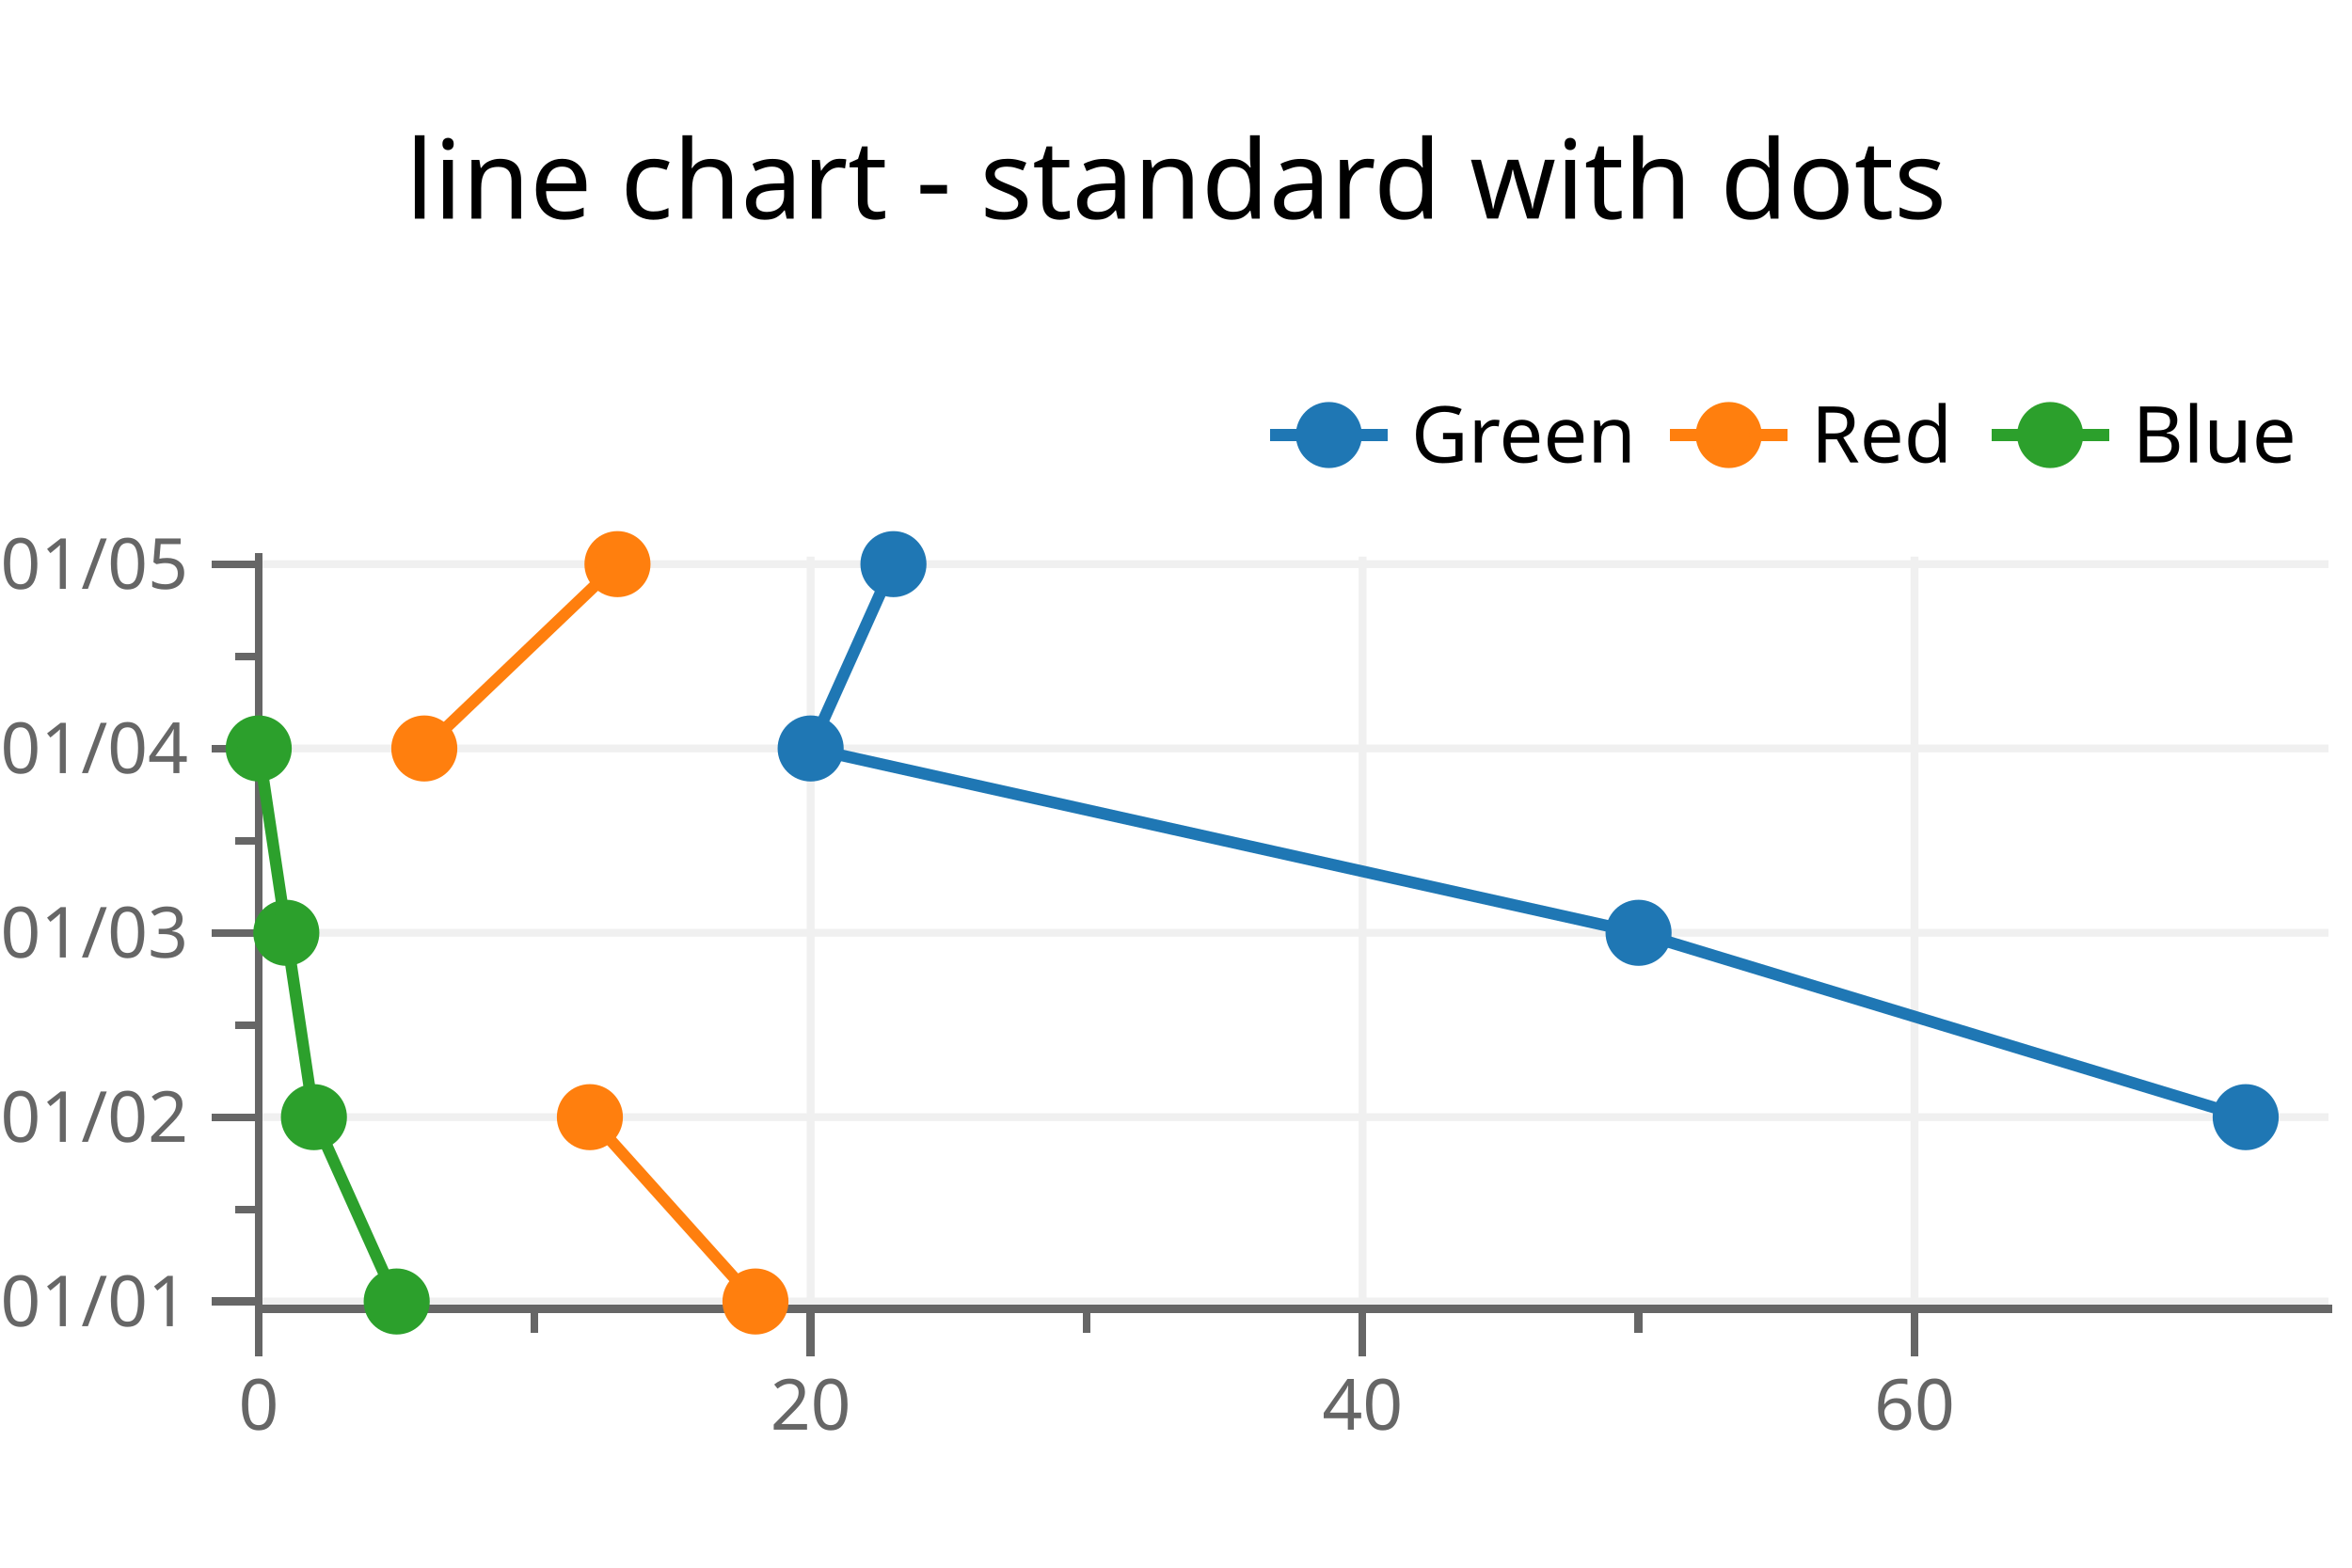
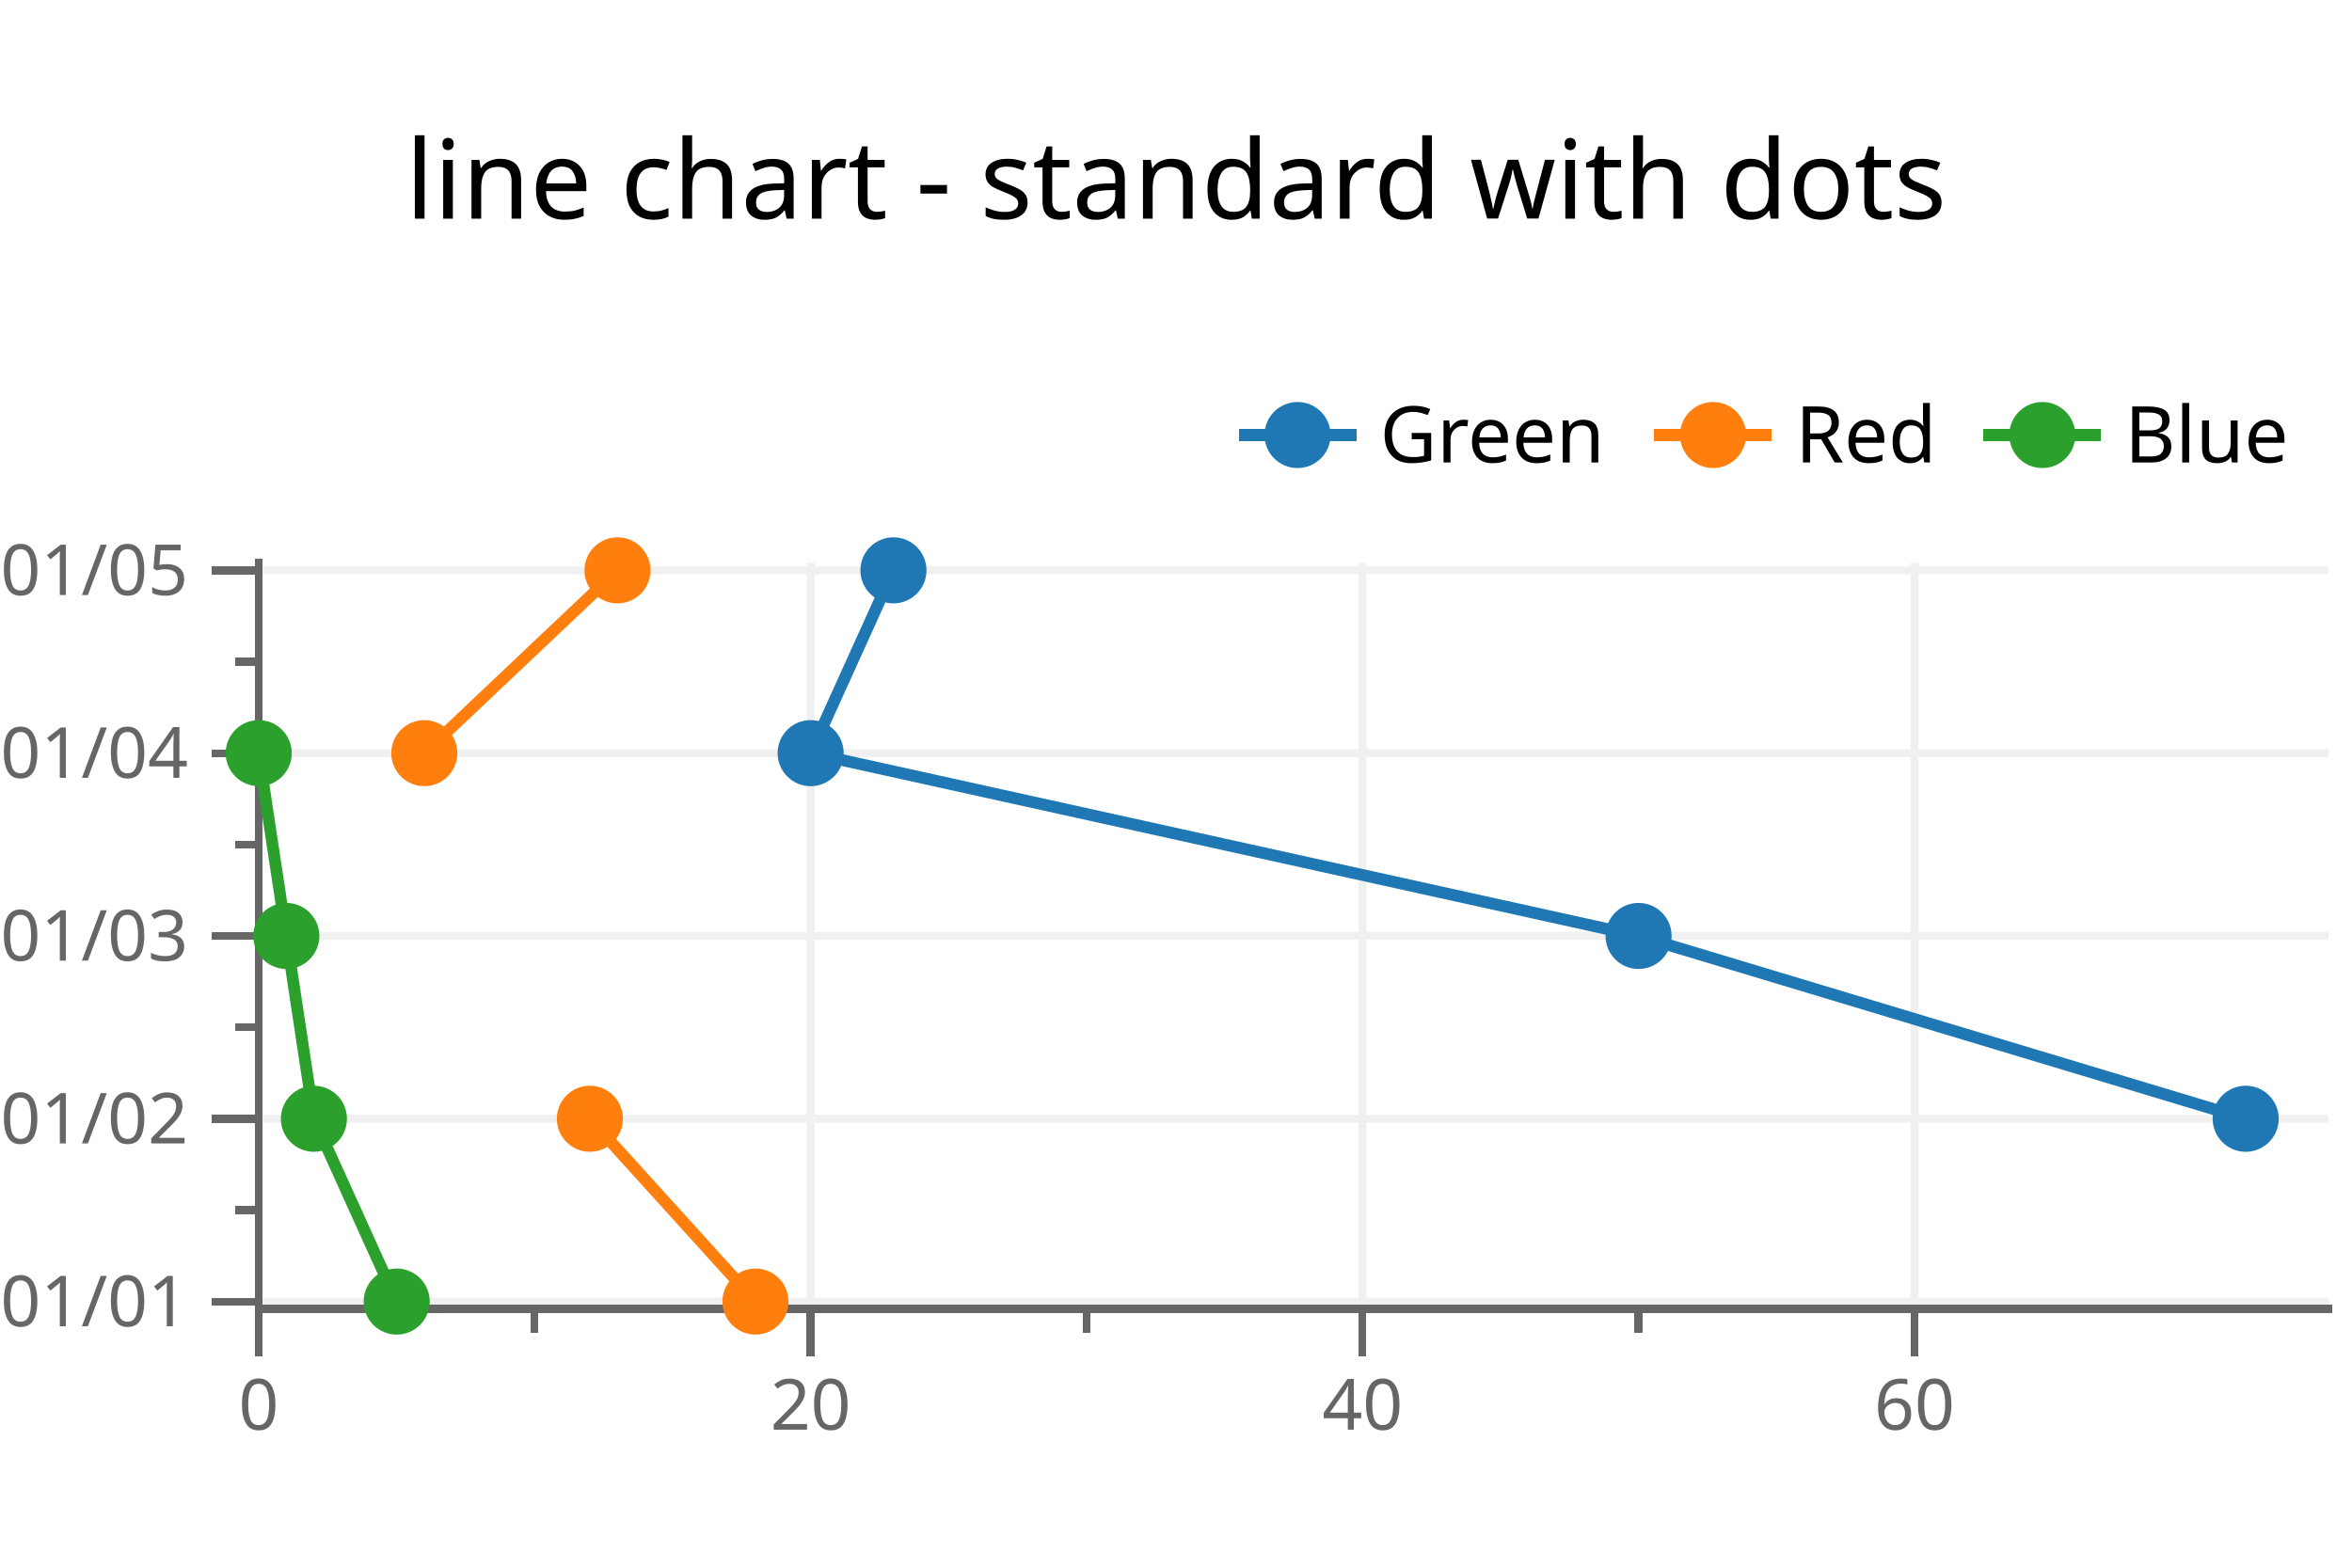
<svg xmlns="http://www.w3.org/2000/svg" contentScriptType="text/ecmascript" width="300" zoomAndPan="magnify" contentStyleType="text/css" viewBox="0 0 300 200" height="200" preserveAspectRatio="xMidYMid meet" version="1.0">
  <g id="canvas" />
  <g font-size="10px" fill="none" width="300" style="-webkit-touch-callout: none; -webkit-user-select: none; -khtml-user-select: none; -moz-user-select: none; -ms-user-select: none; user-select: none;" font-family="sans-serif" height="200" stroke="none" stroke-width="1.5">
    <defs />
    <g>
      <g transform="translate(3,3)">
-         <g transform="translate(50.5,0)">
+         <g transform="translate(40,0)">
          <g transform="translate(4,4)">
-             <text fill="rgb(0,0,0)" dy=".35em" style="font-family: sans-serif; font-style: normal; font-variant: normal; font-weight: normal; font-size: 14px; " pointer-events="none" transform="translate(92.5,16)" text-anchor="middle">
+             <text fill="rgb(0,0,0)" dy=".35em" style="font-family: sans-serif; font-style: normal; font-variant: normal; font-weight: normal; font-size: 14px; " pointer-events="none" transform="translate(103,16)" text-anchor="middle">
                            line chart - standard with dots
                        </text>
          </g>
        </g>
      </g>
      <g transform="translate(3,3)">
        <g clip-path="url(#hk)">
          <clipPath id="hk">
            <rect x="0" width="294" height="25" y="40" />
          </clipPath>
          <g transform="translate(0,40)">
            <g transform="translate(5,5)">
-               <g transform="translate(154,0)">
+               <g transform="translate(150,0)">
                <g>
                  <g>
                    <g>
                      <g>
                        <line cursor="pointer" x1="0" x2="15" y1="7.5" y2="7.5" shape-rendering="crispEdges" stroke="rgb(31,119,180)" pointer-events="none" />
                      </g>
                      <g>
                        <circle cursor="pointer" fill="rgb(31,119,180)" r="3.464" cx="7.5" cy="7.5" stroke="rgb(31,119,180)" pointer-events="none" />
                      </g>
                    </g>
                  </g>
                  <g>
                    <text fill="rgb(0,0,0)" dy=".35em" x="3" pointer-events="none" transform="translate(15,7.5)" cursor="pointer">
                                            Green
                                        </text>
                  </g>
                </g>
-                 <g transform="translate(51,0)">
+                 <g transform="translate(53,0)">
                  <g>
                    <g>
                      <g>
                        <line cursor="pointer" x1="0" x2="15" y1="7.5" y2="7.5" shape-rendering="crispEdges" stroke="rgb(255,127,14)" pointer-events="none" />
                      </g>
                      <g>
                        <circle cursor="pointer" fill="rgb(255,127,14)" r="3.464" cx="7.5" cy="7.5" stroke="rgb(255,127,14)" pointer-events="none" />
                      </g>
                    </g>
                  </g>
                  <g>
                    <text fill="rgb(0,0,0)" dy=".35em" x="3" pointer-events="none" transform="translate(15,7.5)" cursor="pointer">
                                            Red
                                        </text>
                  </g>
                </g>
-                 <g transform="translate(92,0)">
+                 <g transform="translate(95,0)">
                  <g>
                    <g>
                      <g>
                        <line cursor="pointer" x1="0" x2="15" y1="7.5" y2="7.5" shape-rendering="crispEdges" stroke="rgb(44,160,44)" pointer-events="none" />
                      </g>
                      <g>
                        <circle cursor="pointer" fill="rgb(44,160,44)" r="3.464" cx="7.5" cy="7.5" stroke="rgb(44,160,44)" pointer-events="none" />
                      </g>
                    </g>
                  </g>
                  <g>
                    <text fill="rgb(0,0,0)" dy=".35em" x="3" pointer-events="none" transform="translate(15,7.5)" cursor="pointer">
                                            Blue
                                        </text>
                  </g>
                </g>
              </g>
            </g>
          </g>
        </g>
      </g>
      <g transform="translate(3,3)">
        <g transform="translate(0,65)">
-           <g transform="translate(0,3.01)">
-             <g transform="translate(30,-7.105427357601002e-15)" />
-           </g>
-           <g transform="translate(0,3.01)">
-             <line x1="30" x2="30" y1="0" y2="95.99" stroke="rgb(240,240,240)" stroke-width="1" pointer-events="none" />
-             <line x1="100.4" x2="100.4" y1="0" y2="95.99" stroke="rgb(240,240,240)" stroke-width="1" pointer-events="none" />
-             <line x1="170.8" x2="170.8" y1="0" y2="95.99" stroke="rgb(240,240,240)" stroke-width="1" pointer-events="none" />
-             <line x1="241.2" x2="241.2" y1="0" y2="95.99" stroke="rgb(240,240,240)" stroke-width="1" pointer-events="none" />
-           </g>
-           <g transform="translate(0,3.01)">
-             <line x1="30" x2="294" y1="95.03" y2="95.03" stroke="rgb(240,240,240)" stroke-width="1" pointer-events="none" />
-             <line x1="30" x2="294" y1="71.513" y2="71.513" stroke="rgb(240,240,240)" stroke-width="1" pointer-events="none" />
-             <line x1="30" x2="294" y1="47.995" y2="47.995" stroke="rgb(240,240,240)" stroke-width="1" pointer-events="none" />
-             <line x1="30" x2="294" y1="24.477" y2="24.477" stroke="rgb(240,240,240)" stroke-width="1" pointer-events="none" />
-             <line x1="30" x2="294" y1="0.96" y2="0.96" stroke="rgb(240,240,240)" stroke-width="1" pointer-events="none" />
-           </g>
-           <g transform="translate(0,3.01)">
-             <g transform="translate(0,-7.105427357601002e-15)">
-               <g transform="translate(0,0.9599)">
-                 <g>
-                   <line x1="24" x2="30" y1="94.07" y2="94.07" shape-rendering="crispEdges" stroke="rgb(102,102,102)" stroke-width="1" pointer-events="none" />
-                 </g>
-                 <g>
-                   <line x1="27" x2="30" y1="82.311" y2="82.311" shape-rendering="crispEdges" stroke="rgb(102,102,102)" stroke-width="1" pointer-events="none" />
-                 </g>
-                 <g>
-                   <text x="-3" transform="translate(24,94.0702)" fill="rgb(102,102,102)" text-anchor="end" style="font-family: sans-serif; font-style: normal; font-variant: normal; font-weight: normal; font-size: 9px; " dy=".35em" pointer-events="none">
+           <g transform="translate(0,3.81)">
+             <g transform="translate(30,0)" />
+           </g>
+           <g transform="translate(0,3.81)">
+             <line x1="30" x2="30" y1="0" y2="95.19" stroke="rgb(240,240,240)" stroke-width="1" pointer-events="none" />
+             <line x1="100.4" x2="100.4" y1="0" y2="95.19" stroke="rgb(240,240,240)" stroke-width="1" pointer-events="none" />
+             <line x1="170.8" x2="170.8" y1="0" y2="95.19" stroke="rgb(240,240,240)" stroke-width="1" pointer-events="none" />
+             <line x1="241.2" x2="241.2" y1="0" y2="95.19" stroke="rgb(240,240,240)" stroke-width="1" pointer-events="none" />
+           </g>
+           <g transform="translate(0,3.81)">
+             <line x1="30" x2="294" y1="94.238" y2="94.238" stroke="rgb(240,240,240)" stroke-width="1" pointer-events="none" />
+             <line x1="30" x2="294" y1="70.917" y2="70.917" stroke="rgb(240,240,240)" stroke-width="1" pointer-events="none" />
+             <line x1="30" x2="294" y1="47.595" y2="47.595" stroke="rgb(240,240,240)" stroke-width="1" pointer-events="none" />
+             <line x1="30" x2="294" y1="24.273" y2="24.273" stroke="rgb(240,240,240)" stroke-width="1" pointer-events="none" />
+             <line x1="30" x2="294" y1="0.952" y2="0.952" stroke="rgb(240,240,240)" stroke-width="1" pointer-events="none" />
+           </g>
+           <g transform="translate(0,3.81)">
+             <g>
+               <g transform="translate(0,0.9519)">
+                 <g>
+                   <line x1="24" x2="30" y1="93.286" y2="93.286" shape-rendering="crispEdges" stroke="rgb(102,102,102)" stroke-width="1" pointer-events="none" />
+                 </g>
+                 <g>
+                   <line x1="27" x2="30" y1="81.625" y2="81.625" shape-rendering="crispEdges" stroke="rgb(102,102,102)" stroke-width="1" pointer-events="none" />
+                 </g>
+                 <g>
+                   <text x="-3" transform="translate(24,93.2862)" fill="rgb(102,102,102)" text-anchor="end" style="font-family: sans-serif; font-style: normal; font-variant: normal; font-weight: normal; font-size: 9px; " dy=".35em" pointer-events="none">
                                        01/01
                                    </text>
                </g>
                <g>
-                   <line x1="24" x2="30" y1="70.553" y2="70.553" shape-rendering="crispEdges" stroke="rgb(102,102,102)" stroke-width="1" pointer-events="none" />
-                 </g>
-                 <g>
-                   <line x1="27" x2="30" y1="58.794" y2="58.794" shape-rendering="crispEdges" stroke="rgb(102,102,102)" stroke-width="1" pointer-events="none" />
-                 </g>
-                 <g>
-                   <text x="-3" transform="translate(24,70.55265)" fill="rgb(102,102,102)" text-anchor="end" style="font-family: sans-serif; font-style: normal; font-variant: normal; font-weight: normal; font-size: 9px; " dy=".35em" pointer-events="none">
+                   <line x1="24" x2="30" y1="69.965" y2="69.965" shape-rendering="crispEdges" stroke="rgb(102,102,102)" stroke-width="1" pointer-events="none" />
+                 </g>
+                 <g>
+                   <line x1="27" x2="30" y1="58.304" y2="58.304" shape-rendering="crispEdges" stroke="rgb(102,102,102)" stroke-width="1" pointer-events="none" />
+                 </g>
+                 <g>
+                   <text x="-3" transform="translate(24,69.96465)" fill="rgb(102,102,102)" text-anchor="end" style="font-family: sans-serif; font-style: normal; font-variant: normal; font-weight: normal; font-size: 9px; " dy=".35em" pointer-events="none">
                                        01/02
                                    </text>
                </g>
                <g>
-                   <line x1="24" x2="30" y1="47.035" y2="47.035" shape-rendering="crispEdges" stroke="rgb(102,102,102)" stroke-width="1" pointer-events="none" />
-                 </g>
-                 <g>
-                   <line x1="27" x2="30" y1="35.276" y2="35.276" shape-rendering="crispEdges" stroke="rgb(102,102,102)" stroke-width="1" pointer-events="none" />
-                 </g>
-                 <g>
-                   <text x="-3" transform="translate(24,47.0351)" fill="rgb(102,102,102)" text-anchor="end" style="font-family: sans-serif; font-style: normal; font-variant: normal; font-weight: normal; font-size: 9px; " dy=".35em" pointer-events="none">
+                   <line x1="24" x2="30" y1="46.643" y2="46.643" shape-rendering="crispEdges" stroke="rgb(102,102,102)" stroke-width="1" pointer-events="none" />
+                 </g>
+                 <g>
+                   <line x1="27" x2="30" y1="34.982" y2="34.982" shape-rendering="crispEdges" stroke="rgb(102,102,102)" stroke-width="1" pointer-events="none" />
+                 </g>
+                 <g>
+                   <text x="-3" transform="translate(24,46.6431)" fill="rgb(102,102,102)" text-anchor="end" style="font-family: sans-serif; font-style: normal; font-variant: normal; font-weight: normal; font-size: 9px; " dy=".35em" pointer-events="none">
                                        01/03
                                    </text>
                </g>
                <g>
-                   <line x1="24" x2="30" y1="23.518" y2="23.518" shape-rendering="crispEdges" stroke="rgb(102,102,102)" stroke-width="1" pointer-events="none" />
-                 </g>
-                 <g>
-                   <line x1="27" x2="30" y1="11.759" y2="11.759" shape-rendering="crispEdges" stroke="rgb(102,102,102)" stroke-width="1" pointer-events="none" />
-                 </g>
-                 <g>
-                   <text x="-3" transform="translate(24,23.51755)" fill="rgb(102,102,102)" text-anchor="end" style="font-family: sans-serif; font-style: normal; font-variant: normal; font-weight: normal; font-size: 9px; " dy=".35em" pointer-events="none">
+                   <line x1="24" x2="30" y1="23.322" y2="23.322" shape-rendering="crispEdges" stroke="rgb(102,102,102)" stroke-width="1" pointer-events="none" />
+                 </g>
+                 <g>
+                   <line x1="27" x2="30" y1="11.661" y2="11.661" shape-rendering="crispEdges" stroke="rgb(102,102,102)" stroke-width="1" pointer-events="none" />
+                 </g>
+                 <g>
+                   <text x="-3" transform="translate(24,23.32155)" fill="rgb(102,102,102)" text-anchor="end" style="font-family: sans-serif; font-style: normal; font-variant: normal; font-weight: normal; font-size: 9px; " dy=".35em" pointer-events="none">
                                        01/04
                                    </text>
                </g>
                <g>
                  <line x1="24" x2="30" y1="0" y2="0" shape-rendering="crispEdges" stroke="rgb(102,102,102)" stroke-width="1" pointer-events="none" />
                </g>
                <g />
                <g>
                  <text x="-3" transform="translate(24,0)" fill="rgb(102,102,102)" text-anchor="end" style="font-family: sans-serif; font-style: normal; font-variant: normal; font-weight: normal; font-size: 9px; " dy=".35em" pointer-events="none">
                                        01/05
                                    </text>
                </g>
              </g>
-               <g transform="translate(0,0.9599)">
-                 <line stroke-linecap="square" x1="30" x2="30" y1="-0.96" y2="95.03" shape-rendering="crispEdges" stroke="rgb(102,102,102)" stroke-width="1" pointer-events="none" />
-               </g>
-             </g>
-           </g>
-           <g transform="translate(0,3.01)">
-             <g transform="translate(30,95.99)">
+               <g transform="translate(0,0.9519)">
+                 <line stroke-linecap="square" x1="30" x2="30" y1="-0.952" y2="94.238" shape-rendering="crispEdges" stroke="rgb(102,102,102)" stroke-width="1" pointer-events="none" />
+               </g>
+             </g>
+           </g>
+           <g transform="translate(0,3.81)">
+             <g transform="translate(30,95.19)">
              <g>
                <g>
                  <line x1="0" x2="0" y1="0" y2="6" shape-rendering="crispEdges" stroke="rgb(102,102,102)" stroke-width="1" pointer-events="none" />
                </g>
                <g>
                  <line x1="35.2" x2="35.2" y1="0" y2="3" shape-rendering="crispEdges" stroke="rgb(102,102,102)" stroke-width="1" pointer-events="none" />
                </g>
                <g>
                  <text y="3" transform="translate(0,6)" fill="rgb(102,102,102)" text-anchor="middle" style="font-family: sans-serif; font-style: normal; font-variant: normal; font-weight: normal; font-size: 9px; " dy=".71em" pointer-events="none">
                                        0
                                    </text>
                </g>
                <g transform="translate(70.4,0)">
                  <line x1="0" x2="0" y1="0" y2="6" shape-rendering="crispEdges" stroke="rgb(102,102,102)" stroke-width="1" pointer-events="none" />
                </g>
                <g transform="translate(70.4,0)">
                  <line x1="35.2" x2="35.2" y1="0" y2="3" shape-rendering="crispEdges" stroke="rgb(102,102,102)" stroke-width="1" pointer-events="none" />
                </g>
                <g transform="translate(70.4,0)">
                  <text y="3" transform="translate(0,6)" fill="rgb(102,102,102)" text-anchor="middle" style="font-family: sans-serif; font-style: normal; font-variant: normal; font-weight: normal; font-size: 9px; " dy=".71em" pointer-events="none">
                                        20
                                    </text>
                </g>
                <g transform="translate(140.8,0)">
                  <line x1="0" x2="0" y1="0" y2="6" shape-rendering="crispEdges" stroke="rgb(102,102,102)" stroke-width="1" pointer-events="none" />
                </g>
                <g transform="translate(140.8,0)">
                  <line x1="35.2" x2="35.2" y1="0" y2="3" shape-rendering="crispEdges" stroke="rgb(102,102,102)" stroke-width="1" pointer-events="none" />
                </g>
                <g transform="translate(140.8,0)">
                  <text y="3" transform="translate(0,6)" fill="rgb(102,102,102)" text-anchor="middle" style="font-family: sans-serif; font-style: normal; font-variant: normal; font-weight: normal; font-size: 9px; " dy=".71em" pointer-events="none">
                                        40
                                    </text>
                </g>
                <g transform="translate(211.2,0)">
                  <line x1="0" x2="0" y1="0" y2="6" shape-rendering="crispEdges" stroke="rgb(102,102,102)" stroke-width="1" pointer-events="none" />
                </g>
                <g transform="translate(211.2,0)" />
                <g transform="translate(211.2,0)">
                  <text y="3" transform="translate(0,6)" fill="rgb(102,102,102)" text-anchor="middle" style="font-family: sans-serif; font-style: normal; font-variant: normal; font-weight: normal; font-size: 9px; " dy=".71em" pointer-events="none">
                                        60
                                    </text>
                </g>
              </g>
              <g>
                <line stroke-linecap="square" x1="0" x2="264" y1="0" y2="0" shape-rendering="crispEdges" stroke="rgb(102,102,102)" stroke-width="1" pointer-events="none" />
              </g>
            </g>
          </g>
-           <g transform="translate(0,3.01)">
-             <g transform="translate(30,-7.105427357601002e-15)">
-               <g transform="translate(0,0.9599)">
-                 <g />
-                 <g>
-                   <path d="M253.44,70.553L214.72,58.794L176,47.035L123.2,35.276L70.4,23.518L75.68,11.759L80.96,0" stroke="rgb(31,119,180)" pointer-events="none" />
-                 </g>
-                 <g>
-                   <circle fill="rgb(31,119,180)" r="3.464" pointer-events="none" cx="253.44" cy="70.553" stroke="rgb(31,119,180)" />
-                   <circle fill="rgb(31,119,180)" r="3.464" pointer-events="none" cx="176" cy="47.035" stroke="rgb(31,119,180)" />
-                   <circle fill="rgb(31,119,180)" r="3.464" pointer-events="none" cx="70.4" cy="23.518" stroke="rgb(31,119,180)" />
+           <g transform="translate(0,3.81)">
+             <g transform="translate(30,0)">
+               <g transform="translate(0,0.9519)">
+                 <g />
+                 <g>
+                   <path d="M253.44,69.965L214.72,58.304L176,46.643L123.2,34.982L70.4,23.322L75.68,11.661L80.96,0" stroke="rgb(31,119,180)" pointer-events="none" />
+                 </g>
+                 <g>
+                   <circle fill="rgb(31,119,180)" r="3.464" pointer-events="none" cx="253.44" cy="69.965" stroke="rgb(31,119,180)" />
+                   <circle fill="rgb(31,119,180)" r="3.464" pointer-events="none" cx="176" cy="46.643" stroke="rgb(31,119,180)" />
+                   <circle fill="rgb(31,119,180)" r="3.464" pointer-events="none" cx="70.4" cy="23.322" stroke="rgb(31,119,180)" />
                  <circle fill="rgb(31,119,180)" r="3.464" pointer-events="none" cx="80.96" cy="0" stroke="rgb(31,119,180)" />
                </g>
                <g />
                <g>
-                   <path d="M63.36,94.07L52.8,82.311L42.24,70.553" stroke="rgb(255,127,14)" pointer-events="none" />
-                   <path d="M21.12,23.518L33.44,11.759L45.76,0" stroke="rgb(255,127,14)" pointer-events="none" />
-                 </g>
-                 <g>
-                   <circle fill="rgb(255,127,14)" r="3.464" pointer-events="none" cx="63.36" cy="94.07" stroke="rgb(255,127,14)" />
-                   <circle fill="rgb(255,127,14)" r="3.464" pointer-events="none" cx="42.24" cy="70.553" stroke="rgb(255,127,14)" />
-                   <circle fill="rgb(255,127,14)" r="3.464" pointer-events="none" cx="21.12" cy="23.518" stroke="rgb(255,127,14)" />
+                   <path d="M63.36,93.286L52.8,81.625L42.24,69.965" stroke="rgb(255,127,14)" pointer-events="none" />
+                   <path d="M21.12,23.322L33.44,11.661L45.76,0" stroke="rgb(255,127,14)" pointer-events="none" />
+                 </g>
+                 <g>
+                   <circle fill="rgb(255,127,14)" r="3.464" pointer-events="none" cx="63.36" cy="93.286" stroke="rgb(255,127,14)" />
+                   <circle fill="rgb(255,127,14)" r="3.464" pointer-events="none" cx="42.24" cy="69.965" stroke="rgb(255,127,14)" />
+                   <circle fill="rgb(255,127,14)" r="3.464" pointer-events="none" cx="21.12" cy="23.322" stroke="rgb(255,127,14)" />
                  <circle fill="rgb(255,127,14)" r="3.464" pointer-events="none" cx="45.76" cy="0" stroke="rgb(255,127,14)" />
                </g>
                <g />
                <g>
-                   <path d="M17.6,94.07L12.32,82.311L7.04,70.553L5.28,58.794L3.52,47.035L1.76,35.276L0,23.518" stroke="rgb(44,160,44)" pointer-events="none" />
-                 </g>
-                 <g>
-                   <circle fill="rgb(44,160,44)" r="3.464" pointer-events="none" cx="17.6" cy="94.07" stroke="rgb(44,160,44)" />
-                   <circle fill="rgb(44,160,44)" r="3.464" pointer-events="none" cx="7.04" cy="70.553" stroke="rgb(44,160,44)" />
-                   <circle fill="rgb(44,160,44)" r="3.464" pointer-events="none" cx="3.52" cy="47.035" stroke="rgb(44,160,44)" />
-                   <circle fill="rgb(44,160,44)" r="3.464" pointer-events="none" cx="0" cy="23.518" stroke="rgb(44,160,44)" />
+                   <path d="M17.6,93.286L12.32,81.625L7.04,69.965L5.28,58.304L3.52,46.643L1.76,34.982L0,23.322" stroke="rgb(44,160,44)" pointer-events="none" />
+                 </g>
+                 <g>
+                   <circle fill="rgb(44,160,44)" r="3.464" pointer-events="none" cx="17.6" cy="93.286" stroke="rgb(44,160,44)" />
+                   <circle fill="rgb(44,160,44)" r="3.464" pointer-events="none" cx="7.04" cy="69.965" stroke="rgb(44,160,44)" />
+                   <circle fill="rgb(44,160,44)" r="3.464" pointer-events="none" cx="3.52" cy="46.643" stroke="rgb(44,160,44)" />
+                   <circle fill="rgb(44,160,44)" r="3.464" pointer-events="none" cx="0" cy="23.322" stroke="rgb(44,160,44)" />
                </g>
              </g>
            </g>
          </g>
        </g>
      </g>
    </g>
  </g>
</svg>
